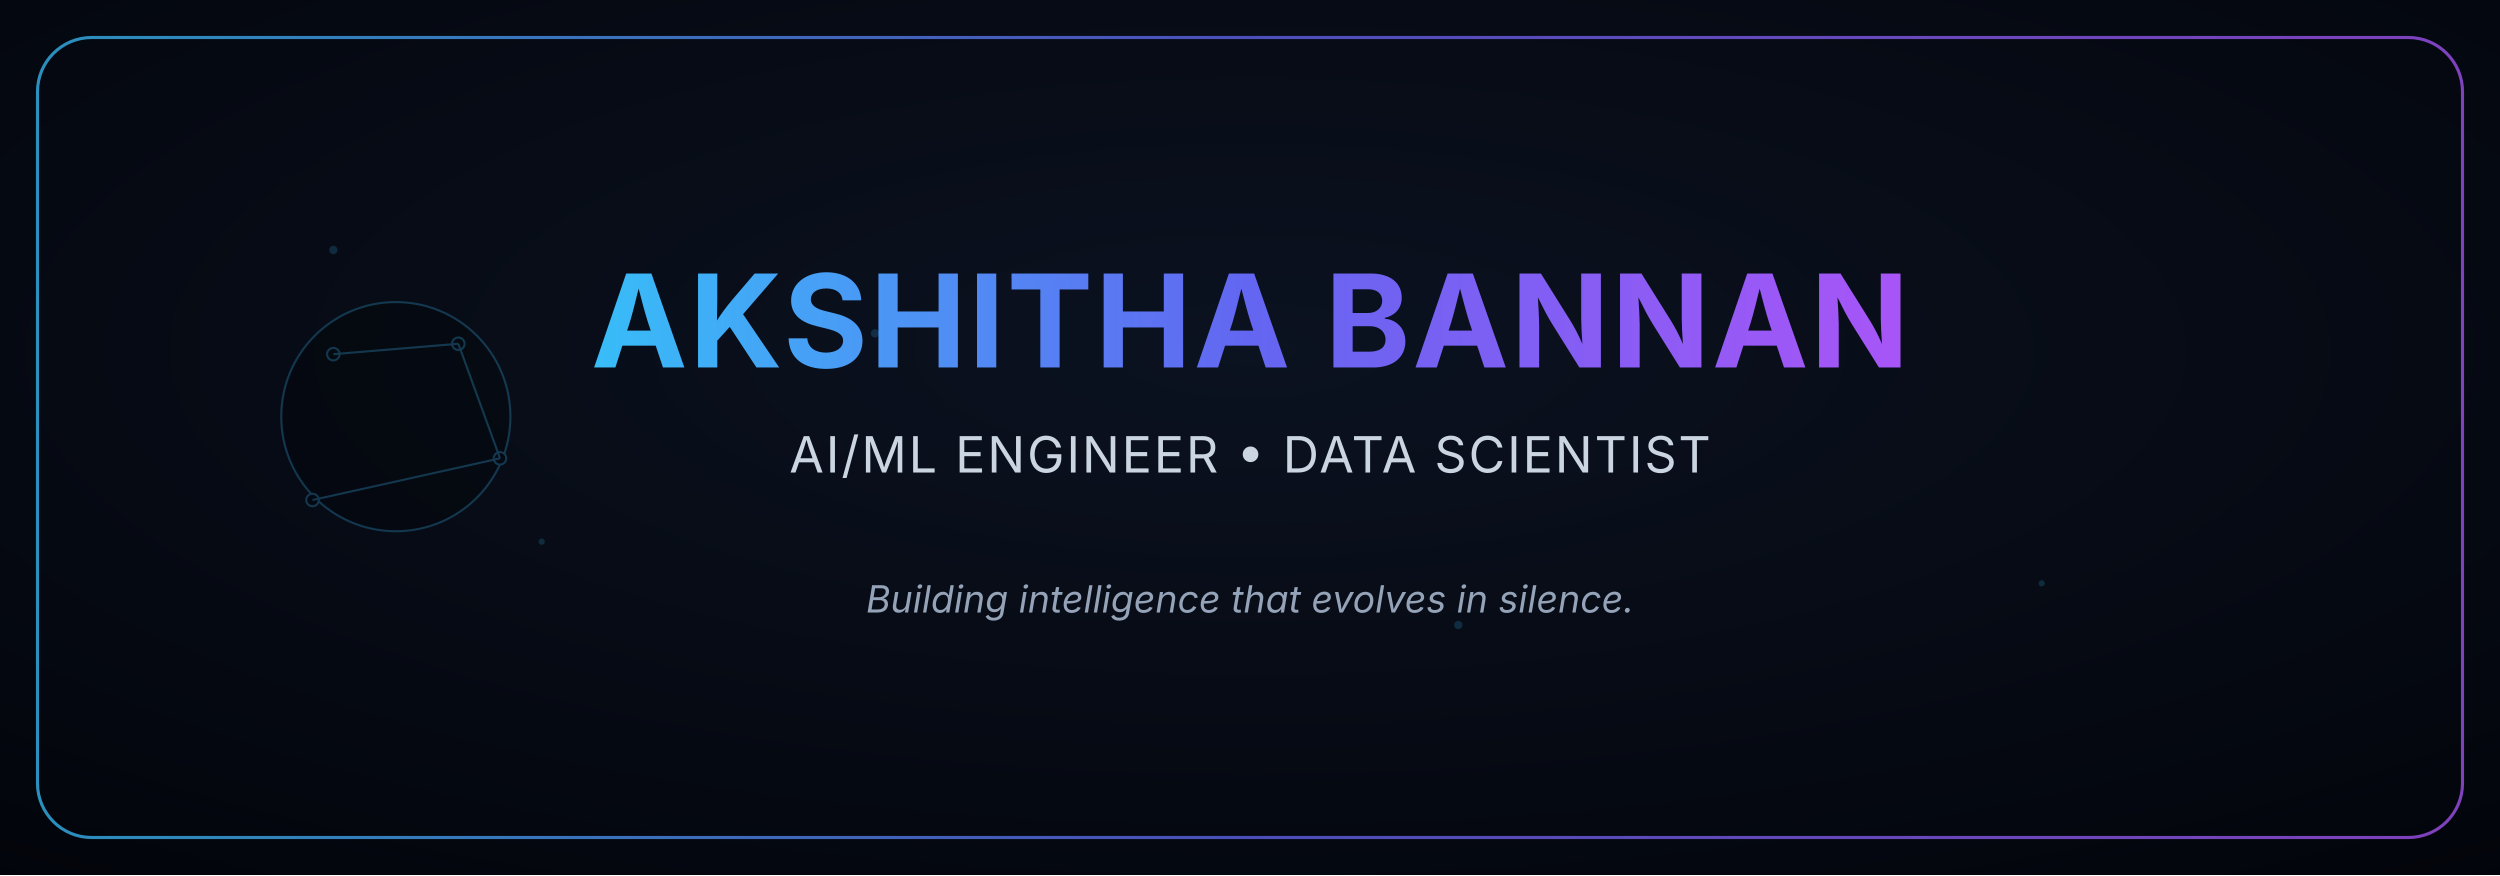
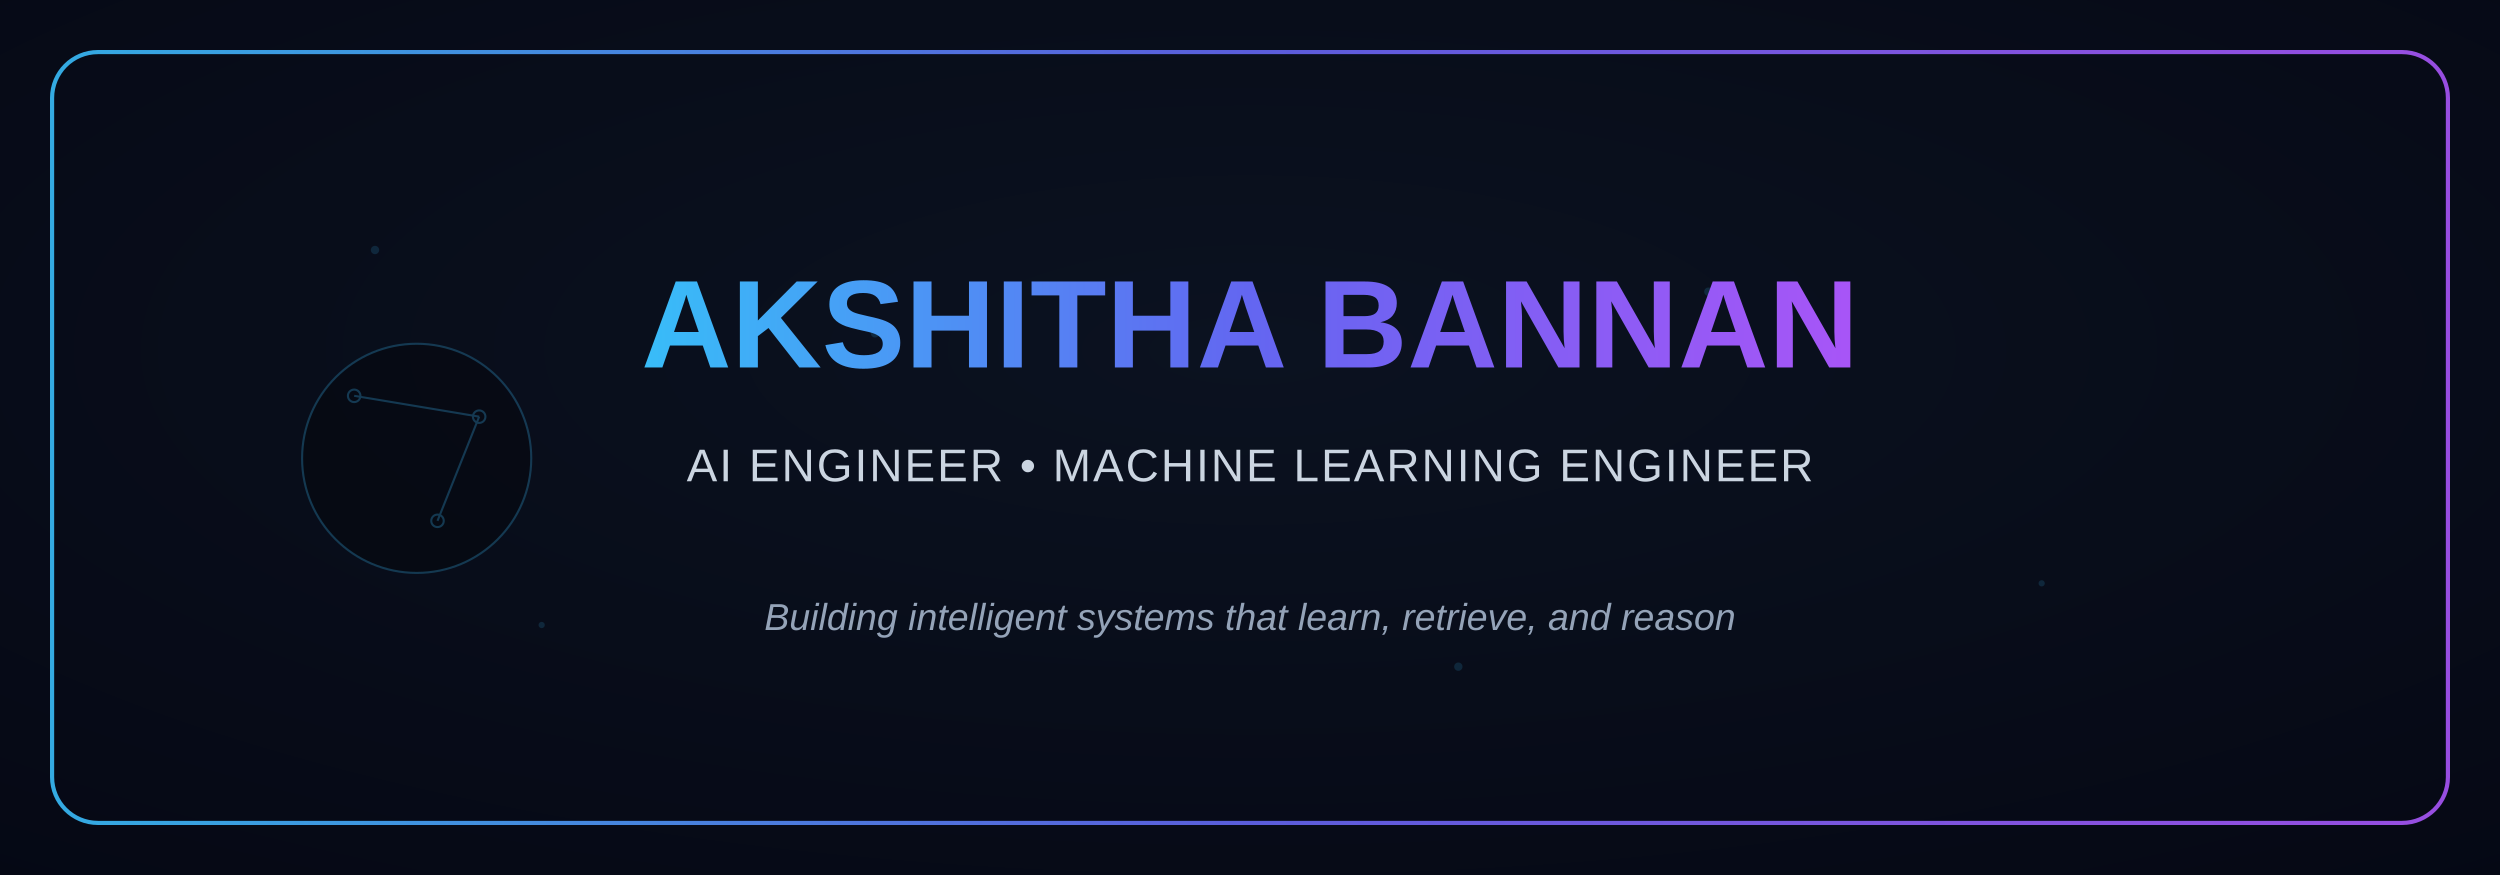
<svg xmlns="http://www.w3.org/2000/svg" width="1200" height="420" viewBox="0 0 1200 420">
  <defs>
    <radialGradient id="bg" cx="50%" cy="40%" r="80%">
      <stop offset="0%" stop-color="#0b1220" />
-       <stop offset="100%" stop-color="#02040a" />
+       <stop offset="100%" stop-color="#050814" />
    </radialGradient>
    <linearGradient id="border" x1="0" x2="1">
      <stop offset="0%" stop-color="#38bdf8" />
      <stop offset="50%" stop-color="#6366f1" />
      <stop offset="100%" stop-color="#a855f7" />
    </linearGradient>
    <linearGradient id="text" x1="0" x2="1">
      <stop offset="0%" stop-color="#38bdf8" />
      <stop offset="50%" stop-color="#6366f1" />
      <stop offset="100%" stop-color="#a855f7" />
    </linearGradient>
  </defs>
  <rect width="1200" height="420" fill="url(#bg)" />
-   <rect x="18" y="18" width="1164" height="384" rx="26" fill="none" stroke="url(#border)" stroke-width="1.5" opacity="0.75" />
-   <g fill="#38bdf8" opacity="0.18">
-     <circle cx="160" cy="120" r="2" />
-     <circle cx="260" cy="260" r="1.5" />
+   <rect x="25" y="25" width="1150" height="370" rx="22" fill="none" stroke="url(#border)" stroke-width="2" opacity="0.9" />
+   <g fill="#38bdf8" opacity="0.15">
+     <circle cx="180" cy="120" r="2" />
+     <circle cx="260" cy="300" r="1.5" />
    <circle cx="420" cy="160" r="2" />
-     <circle cx="880" cy="140" r="2" />
+     <circle cx="820" cy="140" r="2" />
    <circle cx="980" cy="280" r="1.5" />
-     <circle cx="700" cy="300" r="2" />
+     <circle cx="700" cy="320" r="2" />
  </g>
  <g stroke="#38bdf8" stroke-width="1" opacity="0.25">
-     <circle cx="190" cy="200" r="55" />
-     <circle cx="160" cy="170" r="3" />
-     <circle cx="220" cy="165" r="3" />
-     <circle cx="240" cy="220" r="3" />
-     <circle cx="150" cy="240" r="3" />
-     <line x1="160" y1="170" x2="220" y2="165" />
-     <line x1="220" y1="165" x2="240" y2="220" />
-     <line x1="240" y1="220" x2="150" y2="240" />
+     <circle cx="200" cy="220" r="55" />
+     <circle cx="170" cy="190" r="3" />
+     <circle cx="230" cy="200" r="3" />
+     <circle cx="210" cy="250" r="3" />
+     <line x1="170" y1="190" x2="230" y2="200" />
+     <line x1="230" y1="200" x2="210" y2="250" />
  </g>
-   <text x="50%" y="42%" text-anchor="middle" fill="url(#text)" font-size="62" font-family="Inter, system-ui, -apple-system, Segoe UI, Roboto, Arial, sans-serif" font-weight="700" letter-spacing="1" text-rendering="geometricPrecision">
+   <text x="50%" y="42%" text-anchor="middle" fill="url(#text)" font-size="60" font-family="Arial, Helvetica, sans-serif" font-weight="800">
    AKSHITHA BANNAN
  </text>
-   <text x="50%" y="54%" text-anchor="middle" fill="#cbd5e1" font-size="24" font-family="Inter, system-ui, -apple-system, Segoe UI, Roboto, Arial, sans-serif" letter-spacing="1">
-     AI/ML ENGINEER • DATA SCIENTIST
+   <text x="50%" y="55%" text-anchor="middle" fill="#cbd5e1" font-size="22" font-family="Arial, Helvetica, sans-serif" letter-spacing="1">
+     AI ENGINEER • MACHINE LEARNING ENGINEER
  </text>
-   <text x="50%" y="70%" text-anchor="middle" fill="#94a3b8" font-size="18" font-family="Inter, system-ui, -apple-system, Segoe UI, Roboto, Arial, sans-serif" font-style="italic">
-     Building intelligence that evolves in silence.
+   <text x="50%" y="72%" text-anchor="middle" fill="#94a3b8" font-size="18" font-family="Arial, Helvetica, sans-serif" font-style="italic">
+     Building intelligent systems that learn, retrieve, and reason
  </text>
</svg>
